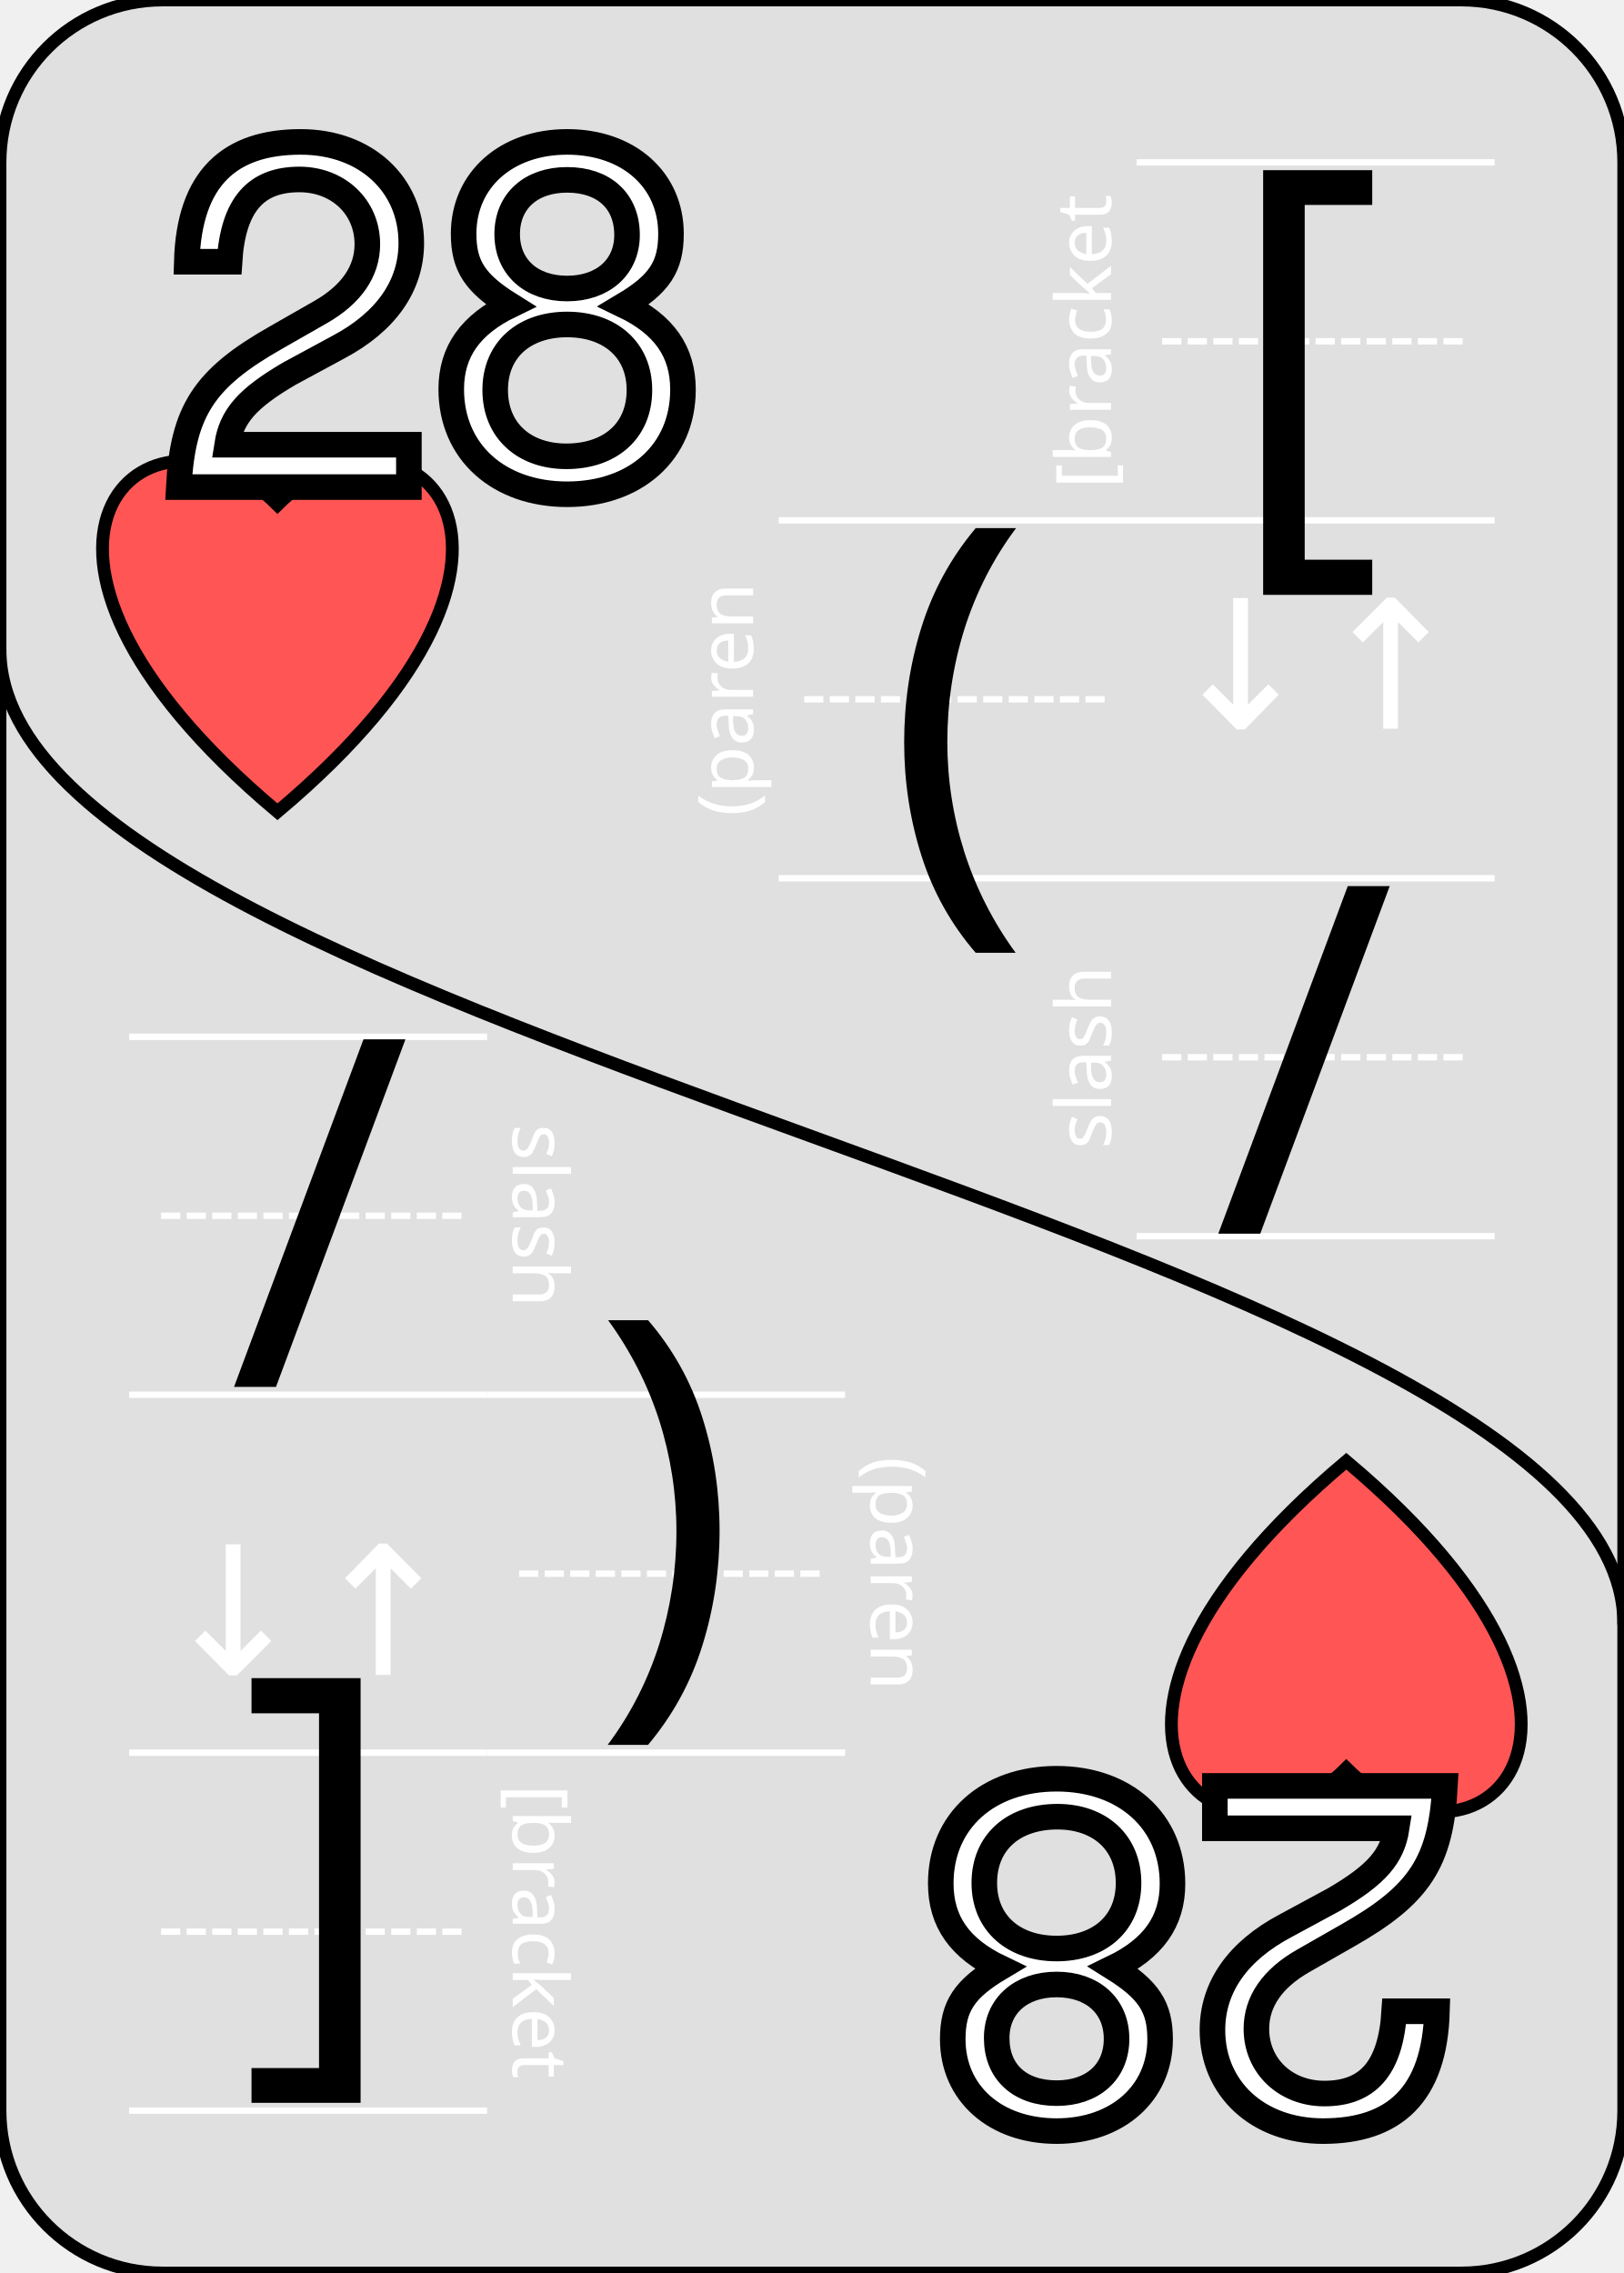
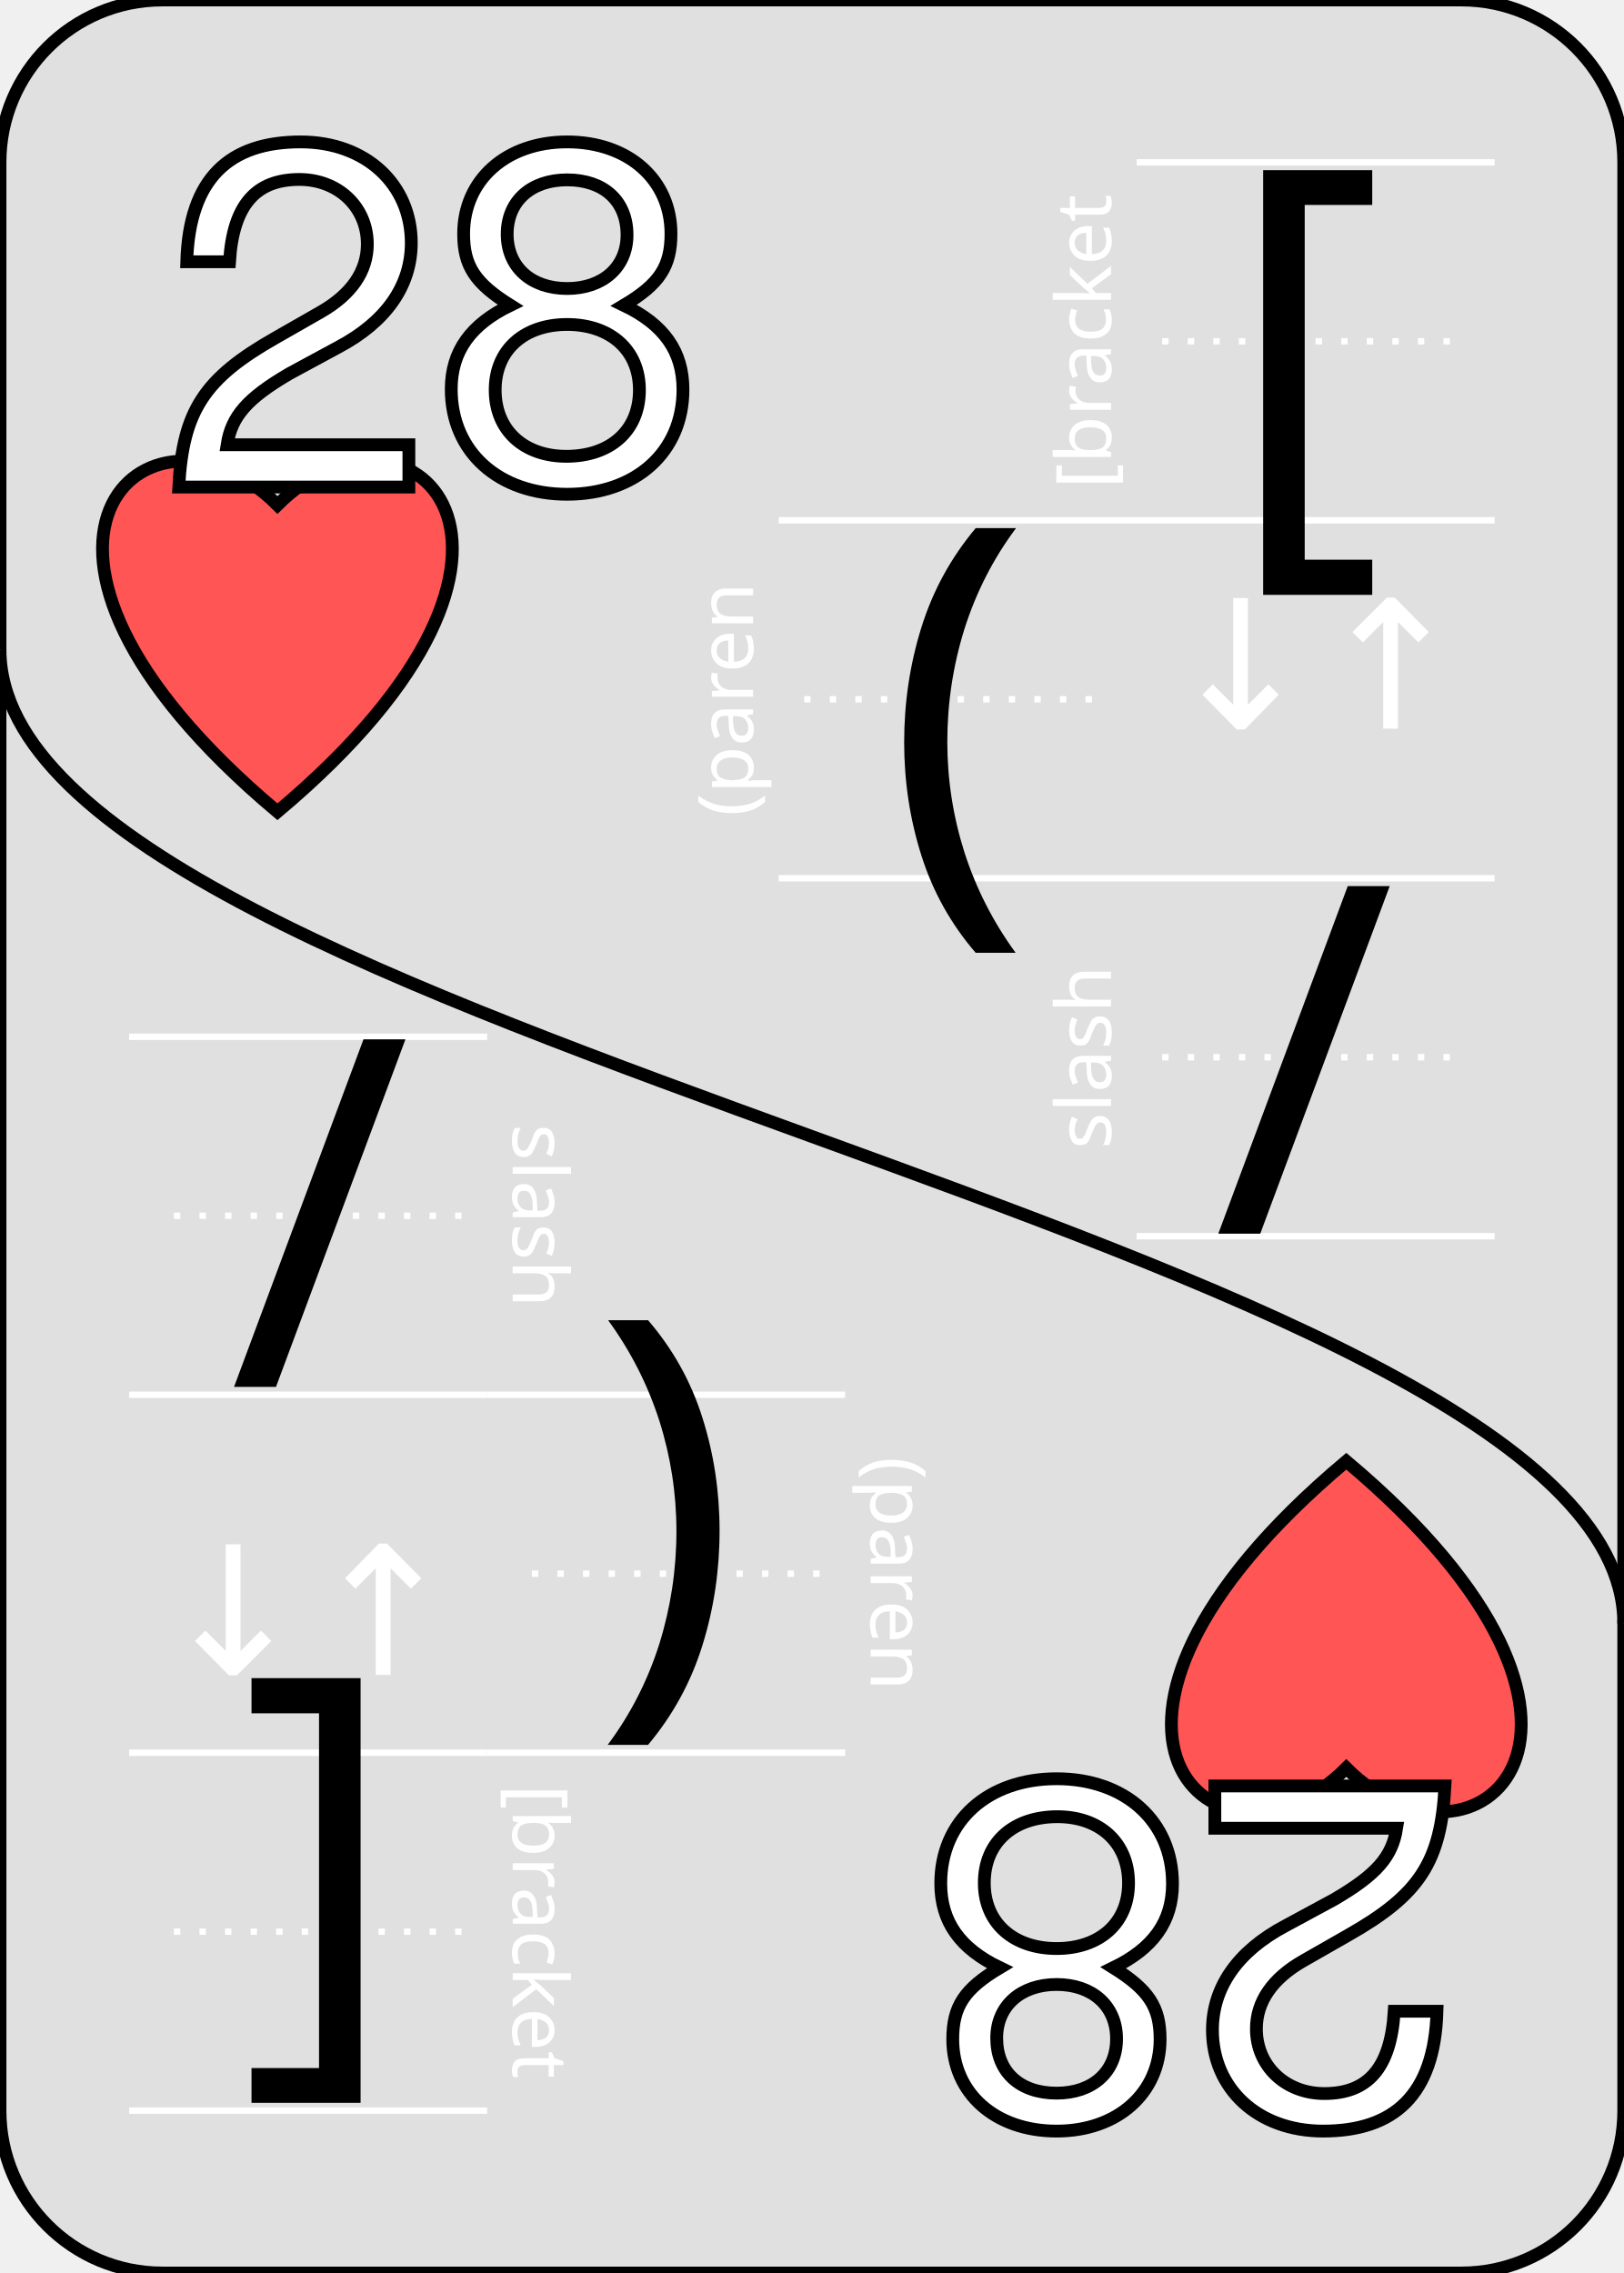
<svg xmlns="http://www.w3.org/2000/svg" xmlns:xlink="http://www.w3.org/1999/xlink" width="2.5in" height="3.5in" viewBox="0 0 63.5 88.9" version="1.1" id="svg1547">
-   <defs id="defs1544">
-     <g id="heart-full" transform="translate(-7,-14)">
-       <path style="fill:none;stroke:#000000;stroke-width:1.0;stroke-linecap:butt;stroke-linejoin:miter;stroke-opacity:1" d="M 7,14 C -5.5,3.5 2,-3 7,2 12,-3 19.5,3.5 7,14 Z" />
+   <style>
+    text { font-family:'Helvetica Neue'; font-size:19.05; line-height:1; fill:#000000;fill-opacity:1;stroke:none; }
+    g.emoji path, g.emoji ellipse, g.emoji circle  { fill:none;stroke:#000000;stroke-width:1.0;stroke-linecap:round;stroke-miterlimit:4;stroke-dasharray:none;stroke-opacity:1 }
+    text.number { fill:#ffffff;fill-opacity:1;stroke:#000000;stroke-width:0.5; }
+    g#formats-dark text { font-size:7px;fill:#ffffff; }
+    g#thumb-up text, g#thumb-down text { font-size:7px; }
+    path  { fill:none;stroke:#000000;stroke-width:1.0;stroke-linecap:butt;stroke-linejoin:miter;stroke-opacity:1; }
+    path.suit { fill:#808080;stroke:#000000;stroke-width:0.5; }
+    g#border path  { fill:#e0e0e0;fill-opacity:1;stroke:#000000;stroke-width:0.5;stroke-opacity:1;stroke-miterlimit:4;stroke-dasharray:none; }
+    g#lines path { fill:none;stroke:#ffffff;stroke-width:0.25;stroke-linecap:butt;stroke-linejoin:miter;stroke-miterlimit:4;stroke-dasharray:none;stroke-dashoffset:0;stroke-opacity:1 }
+    g#lines-dark path { fill:none;stroke:#000000;stroke-width:0.5;stroke-linecap:butt;stroke-linejoin:miter;stroke-miterlimit:4;stroke-dasharray:none;stroke-dashoffset:0;stroke-opacity:1; }
+    g#lines path.lines-center { stroke-dasharray:0.25, 0.75;}
+   </style>
+   <defs>
+     <g id="heart-full" class="emoji" transform="translate(-7,-14)">
+       <path d="M 7,14 C -5.5,3.5 2,-3 7,2 12,-3 19.5,3.5 7,14 Z" />
    </g>
-     <g id="heart-broken" transform="translate(-7,-14)">
-       <path style="fill:none;stroke:#000000;stroke-width:1;stroke-linecap:butt;stroke-linejoin:miter;stroke-opacity:1" d="M 3.119,0.918 C -0.516,1.134 -2.304,6.546 6.573,13.572 L 10.056,6.195 5.805,7.761 6.763,2.319 C 5.546,1.284 4.244,0.851 3.119,0.918 Z" />
-       <path style="fill:none;stroke:#000000;stroke-width:1;stroke-linecap:butt;stroke-linejoin:miter;stroke-opacity:1" d="M 11.598,-0.031 C 10.627,-0.087 9.524,0.229 8.459,0.983 L 6.937,5.754 12.36,4.47 6.655,12.992 c 0.148,0.146 0.298,0.292 0.453,0.44 C 17.163,6.008 15.371,0.19 11.598,-0.031 Z" />
+     <g id="heart-broken" class="emoji" transform="translate(-7,-14)">
+       <path d="M 3.119,0.918 C -0.516,1.134 -2.304,6.546 6.573,13.572            L 10.056,6.195 5.805,7.761 6.763,2.319            C 5.546,1.284 4.244,0.851 3.119,0.918 Z" />
+       <path d="M 11.598,-0.031 C 10.627,-0.087 9.524,0.229 8.459,0.983            L 6.937,5.754 12.36,4.47 6.655,12.992            c 0.148,0.146 0.298,0.292 0.453,0.44            C 17.163,6.008 15.371,0.19 11.598,-0.031 Z" />
    </g>
-     <g id="thumb">
-       <path style="fill:none;stroke:#000000;stroke-width:1;stroke-linecap:butt;stroke-linejoin:miter;stroke-opacity:1;stroke-miterlimit:4;stroke-dasharray:none" d="m 0.25,6 h 4 C 3.761,3.426 2.261,0.331 6.095,0.464 9.005,0.565 8.214,3.28 7.75,6 c 3,0 7,1 4,3 1,1 1,1 0,2 2,1 2,3 -11.5,2 z" id="thumb-hand" />
-       <path style="fill:none;stroke:#000000;stroke-width:0.5;stroke-linecap:butt;stroke-linejoin:miter;stroke-opacity:1;stroke-miterlimit:4;stroke-dasharray:none" d="m 4.722,1.807 c 0,0 0.175,2.379 1.03,2.351 0.834,-0.027 0.855,-2.351 0.855,-2.351 z" id="thumb-nail" />
+     <g id="thumb" class="emoji">
+       <path d="m 0.25,6 h 4 C 3.761,3.426 2.261,0.331 6.095,0.464           9.005,0.565 8.214,3.28 7.75,6 c 3,0 7,1 4,3 1,1 1,1 0,2 2,1 2,3 -11.5,2 z" id="thumb-hand" />
+       <path style="stroke-width:0.5" d="m 4.722,1.807 c 0,0 0.175,2.379 1.03,2.351           0.834,-0.027 0.855,-2.351 0.855,-2.351 z" id="thumb-nail" />
    </g>
-     <g id="thumb-up" transform="translate(-7,-14)">
-       <use x="0" y="0" xlink:href="#thumb" />
-       <text xml:space="preserve" text-anchor="middle" style="font-size:7px;line-height:1;font-family:sans-serif;fill:#000000;fill-opacity:1;stroke:#ffffff;stroke-width:0;stroke-miterlimit:4;stroke-dasharray:none;stroke-opacity:1" x="6" y="12">+1</text>
+     <g id="thumb-up" class="emoji" transform="translate(-7,-14)">
+       <use xlink:href="#thumb" />
+       <text text-anchor="middle" x="6" y="12">+1</text>
    </g>
-     <g id="thumb-down" transform="translate(-7,-14)">
-       <use x="0" y="0" transform="matrix(1,0,0,-1,0,14)" xlink:href="#thumb" />
-       <text xml:space="preserve" text-anchor="middle" style="font-size:7px;line-height:1;font-family:sans-serif;fill:#000000;fill-opacity:1;stroke:#ffffff;stroke-width:0;stroke-miterlimit:4;stroke-dasharray:none;stroke-opacity:1" x="7" y="7">-1</text>
+     <g id="thumb-down" class="emoji" transform="translate(-7,-14)">
+       <use transform="matrix(1,0,0,-1,0,14)" xlink:href="#thumb" />
+       <text text-anchor="middle" x="7" y="7">-1</text>
    </g>
-     <g id="sad" transform="translate(-7,-14)">
-       <ellipse style="fill:none;stroke:#000000;stroke-width:1.0;stroke-linecap:round;stroke-miterlimit:4;stroke-dasharray:none;stroke-dashoffset:3.467;stroke-opacity:1" id="sad-right-eye" cx="9.5" cy="4" rx="0.25" ry="0.75" />
-       <ellipse style="fill:none;stroke:#000000;stroke-width:1.0;stroke-linecap:round;stroke-miterlimit:4;stroke-dasharray:none;stroke-dashoffset:3.467;stroke-opacity:1" id="sad-left-eye" cx="4.5" cy="4" rx="0.25" ry="0.75" />
-       <circle style="fill:none;stroke:#000000;stroke-width:1.0;stroke-linecap:round;stroke-miterlimit:4;stroke-dasharray:none;stroke-dashoffset:3.467;stroke-opacity:1" id="sad-face" cx="7" cy="7" r="7" />
-       <path style="fill:none;stroke:#000000;stroke-width:1.0;stroke-linecap:round;stroke-linejoin:miter;stroke-miterlimit:4;stroke-dasharray:none;stroke-opacity:1" d="m 3,10 c 1.5,-3 6,-3 8,0" id="sad-frown" />
+     <g id="sad" class="emoji" transform="translate(-7,-14)">
+       <ellipse id="sad-right-eye" cx="9.5" cy="4" rx="0.25" ry="0.75" />
+       <ellipse id="sad-left-eye" cx="4.5" cy="4" rx="0.25" ry="0.75" />
+       <circle id="sad-face" cx="7" cy="7" r="7" />
+       <path d="m 3,10 c 1.5,-3 6,-3 8,0" id="sad-frown" />
    </g>
-     <g id="happy" transform="translate(-7,-14)">
-       <ellipse style="fill:none;stroke:#000000;stroke-width:1.0;stroke-linecap:round;stroke-miterlimit:4;stroke-dasharray:none;stroke-dashoffset:3.467;stroke-opacity:1" id="happy-right-eye" cx="9.5" cy="4" rx="0.25" ry="0.75" />
-       <ellipse style="fill:none;stroke:#000000;stroke-width:1.0;stroke-linecap:round;stroke-miterlimit:4;stroke-dasharray:none;stroke-dashoffset:3.467;stroke-opacity:1" id="happy-left-eye" cx="4.5" cy="4" rx="0.25" ry="0.75" />
-       <circle style="fill:none;stroke:#000000;stroke-width:1.0;stroke-linecap:round;stroke-miterlimit:4;stroke-dasharray:none;stroke-dashoffset:3.467;stroke-opacity:1" id="happy-face" cx="7" cy="7" r="7" />
-       <path style="fill:none;stroke:#000000;stroke-width:1.0;stroke-linecap:round;stroke-linejoin:miter;stroke-miterlimit:4;stroke-dasharray:none;stroke-opacity:1" d="m 3,8 c 1.5,4 6,4 8,0" id="happy-smile" />
+     <g id="happy" class="emoji" transform="translate(-7,-14)">
+       <ellipse id="happy-right-eye" cx="9.5" cy="4" rx="0.25" ry="0.75" />
+       <ellipse id="happy-left-eye" cx="4.5" cy="4" rx="0.25" ry="0.75" />
+       <circle id="happy-face" cx="7" cy="7" r="7" />
+       <path d="m 3,8 c 1.5,4 6,4 8,0" id="happy-smile" />
    </g>
-     <path id="suit-heart" transform="translate(-2.5,-14)" style="fill:#ff5555;stroke:#000000;stroke-width:0.5;stroke-linecap:butt;stroke-linejoin:miter;stroke-opacity:1" d="M 7,14 C -5.5,3.5 2,-3 7,2 12,-3 19.5,3.5 7,14 Z" />
-     <path id="suit-club" transform="translate(1,0) scale(0.80)" d="m 7.5,-8 c 0,0 2.375,-1.9 2.375,-4.534               0,-1.542 -1.369,-4.102 -4.534,-4.102 -3.165,0 -4.534,2.561               -4.534,4.102 0,2.634 2.375,4.534 2.375,4.534               -2.638,-2.055 -7.341,-0.652 -7.341,3.455 0,2.056 1.68,4.318               4.318,4.318 3.165,0 4.534,-3.455 4.534,-3.455 0,0 0.402,3.938               -1.943,6.046 h 5.182 c -2.345,-2.107 -1.943,-6.046 -1.943,-6.046 0,0               1.369,3.455 4.534,3.455 2.639,0 4.318,-2.263 4.318,-4.318 0,-4.107               -4.703,-5.51 -7.341,-3.455 z" style="fill:#55ff55;fill-opacity:1;stroke:#000000;stroke-width:0.5;stroke-linecap:butt;stroke-linejoin:miter;stroke-miterlimit:4;stroke-dasharray:none;stroke-opacity:1" />
-     <path style="fill:#5555ff;fill-opacity:1;stroke:#000000;stroke-width:0.5px;stroke-linecap:butt;stroke-linejoin:miter;stroke-opacity:1" d="m 5.29,1.75 -8,-12 8,-5 8,5 z" id="suit-diamond" />
-     <path transform="matrix(0.2,0,0,0.2,-2.5,-15)" style="fill:#555555;fill-opacity:1;stroke:#000000;stroke-width:2.5px;stroke-linecap:butt;stroke-linejoin:miter;stroke-opacity:1" d="M 13.112,27.126 C -17.91,53.625 12.262,72.925 36.79,60.273 36.665,66.67 30.803,72.893 27.039,78.719 H 53.521 C 49.644,73.056 42.911,66.689 42.933,60.273 67.975,72.301 94.607,51.326 66.821,27.126 52.332,13.835 43.275,3.494 39.861,-0.021 36.748,3.406 28.454,13.485 13.112,27.126 Z" id="suit-spade" />
+     <path id="suit-heart" class="suit" style="fill:#ff5555" transform="translate(-2.5,-14)" d="M 7,14 C -5.5,3.5 2,-3 7,2 12,-3 19.5,3.5 7,14 Z" />
+     <path id="suit-club" class="suit" style="fill:#55ff55" transform="translate(1,0) scale(0.80)" d="m 7.5,-8 c 0,0 2.375,-1.9 2.375,-4.534               0,-1.542 -1.369,-4.102 -4.534,-4.102 -3.165,0 -4.534,2.561               -4.534,4.102 0,2.634 2.375,4.534 2.375,4.534               -2.638,-2.055 -7.341,-0.652 -7.341,3.455 0,2.056 1.68,4.318               4.318,4.318 3.165,0 4.534,-3.455 4.534,-3.455 0,0 0.402,3.938               -1.943,6.046 h 5.182 c -2.345,-2.107 -1.943,-6.046 -1.943,-6.046 0,0               1.369,3.455 4.534,3.455 2.639,0 4.318,-2.263 4.318,-4.318 0,-4.107               -4.703,-5.51 -7.341,-3.455 z" />
+     <path id="suit-diamond" class="suit" style="fill:#5555ff" d="m 5.29,1.75 -8,-12 8,-5 8,5 z" />
+     <path id="suit-spade" class="suit" style="fill:#555555; stroke-width: 2.5;" transform="matrix(0.2,0,0,0.2,-2.5,-15)" d="M 13.112,27.126 C -17.91,53.625 12.262,72.925 36.79,60.273 36.665,66.67 30.803,72.893 27.039,78.719 H 53.521 C 49.644,73.056 42.911,66.689 42.933,60.273 67.975,72.301 94.607,51.326 66.821,27.126 52.332,13.835 43.275,3.494 39.861,-0.021 36.748,3.406 28.454,13.485 13.112,27.126 Z" />
    <g id="lines">
-       <path style="fill:none;stroke:#ffffff;stroke-width:0.25;stroke-linecap:butt;stroke-linejoin:miter;stroke-miterlimit:4;stroke-dasharray:none;stroke-dashoffset:0;stroke-opacity:1" d="m 0,0 14,0" id="path957-3" />
-       <path style="fill:none;stroke:#ffffff;stroke-width:0.25;stroke-linecap:butt;stroke-linejoin:miter;stroke-miterlimit:4;stroke-dasharray:0.75, 0.25;stroke-dashoffset:0;stroke-opacity:1" d="m 1,7 12,0" id="path957-2-2-2" />
-       <path style="fill:none;stroke:#ffffff;stroke-width:0.25;stroke-linecap:butt;stroke-linejoin:miter;stroke-miterlimit:4;stroke-dasharray:none;stroke-dashoffset:0;stroke-opacity:1" d="m 0,14 14,0" id="path957-2-99" />
+       <path d="m 0,0 14,0" />
+       <path class="lines-center" d="m 1,7 12,0" />
+       <path d="m 0,14 14,0" />
    </g>
    <g id="lines-dark">
-       <path style="fill:none;stroke:#000000;stroke-width:0.5;stroke-linecap:butt;stroke-linejoin:miter;stroke-miterlimit:4;stroke-dasharray:none;stroke-dashoffset:0;stroke-opacity:1" d="m 0,0 14,0" id="path957-3" />
-       <path style="fill:none;stroke:#000000;stroke-width:0.5;stroke-linecap:butt;stroke-linejoin:miter;stroke-miterlimit:4;stroke-dasharray:none;stroke-dashoffset:0;stroke-opacity:1" d="m 0,14 14,0" id="path957-2-99" />
+       <path d="m 0,0 14,0" id="path957-3" />
+       <path d="m 0,14 14,0" />
    </g>
    <g id="translate-text">
      <text xml:space="preserve" style="font-size:19.05px;line-height:1;font-family:sans-serif;fill:#000000;fill-opacity:1;stroke:#ffffff;stroke-width:0;stroke-miterlimit:4;stroke-dasharray:none;stroke-opacity:1" x="37.45" y="34.25" text-anchor="middle" id="translate">(</text>
      <text xml:space="preserve" style="font-size:19.05px;line-height:1;font-family:sans-serif;fill:#000000;fill-opacity:1;stroke:#ffffff;stroke-width:0;stroke-miterlimit:4;stroke-dasharray:none;stroke-opacity:1" x="51" y="20.25" text-anchor="middle" id="translate-up">[</text>
      <text xml:space="preserve" style="font-size:19.05px;line-height:1;font-family:sans-serif;fill:#000000;fill-opacity:1;stroke:#ffffff;stroke-width:0;stroke-miterlimit:4;stroke-dasharray:none;stroke-opacity:1" x="51" y="48.25" text-anchor="middle" id="translate-down">/</text>
    </g>
    <g id="translate-pics">
      <use x="37.45" y="34.25" xlink:href="#(" id="pic" />
      <use x="51" y="20.25" xlink:href="#[" id="pic-up" />
      <use x="51" y="48.25" xlink:href="#/" id="pic-down" />
    </g>
    <g id="formats">
      <g id="formats-up" transform="translate(44.45,6.35)">
        <use xlink:href="#lines" id="lines-up" />
        <text transform="rotate(-90) translate(-7,-1)" xml:space="preserve" text-anchor="middle" style="font-size:3px;line-height:1;font-family:sans-serif;fill:#ffffff;fill-opacity:1;stroke:#ffffff;stroke-width:0;stroke-miterlimit:4;stroke-dasharray:none;stroke-opacity:1">[bracket</text>
      </g>
      <g id="formats-plain" transform="translate(30.45,20.35)">
        <use xlink:href="#lines" id="lines-plain" />
        <text transform="rotate(-90) translate(-7,-1)" xml:space="preserve" text-anchor="middle" style="font-size:3px;line-height:1;font-family:sans-serif;fill:#ffffff;fill-opacity:1;stroke:#ffffff;stroke-width:0;stroke-miterlimit:4;stroke-dasharray:none;stroke-opacity:1">(paren</text>
      </g>
      <g id="formats-down" transform="translate(44.45,34.35)">
        <use xlink:href="#lines" id="lines-down" />
        <text transform="rotate(-90) translate(-7,-1)" xml:space="preserve" text-anchor="middle" style="font-size:3px;line-height:1;font-family:sans-serif;fill:#ffffff;fill-opacity:1;stroke:#ffffff;stroke-width:0;stroke-miterlimit:4;stroke-dasharray:none;stroke-opacity:1">slash</text>
      </g>
      <text xml:space="preserve" text-anchor="middle" style="font-size:7px;line-height:1;font-family:sans-serif;fill:#ffffff;fill-opacity:1;stroke:#ffffff;stroke-width:0;stroke-miterlimit:4;stroke-dasharray:none;stroke-opacity:1" x="51.45" y="28.50">↓↑</text>
    </g>
    <g id="formats-dark">
      <g id="formats-dark-up" transform="translate(44.45,6.35)">
        <use xlink:href="#lines-dark" id="lines-dark-up" />
-         <text transform="translate(16,9)" xml:space="preserve" text-anchor="end" style="font-size:7px;line-height:1;font-family:sans-serif;fill:#ffffff;fill-opacity:1;stroke:#ffffff;stroke-width:0;stroke-miterlimit:4;stroke-dasharray:none;stroke-opacity:1">[bracket</text>
+         <text transform="translate(16,9)" xml:space="preserve" text-anchor="end">[bracket</text>
      </g>
      <g id="formats-dark-plain" transform="translate(30.45,20.35)">
        <use xlink:href="#lines-dark" id="lines-dark-plain" />
-         <text transform="translate(16,9)" xml:space="preserve" text-anchor="end" style="font-size:7px;line-height:1;font-family:sans-serif;fill:#ffffff;fill-opacity:1;stroke:#ffffff;stroke-width:0;stroke-miterlimit:4;stroke-dasharray:none;stroke-opacity:1">(paren</text>
+         <text transform="translate(16,9)" xml:space="preserve" text-anchor="end">(paren</text>
      </g>
      <g id="formats-dark-down" transform="translate(44.45,34.35)">
        <use xlink:href="#lines-dark" id="lines-dark-down" />
-         <text transform="translate(16,9)" xml:space="preserve" text-anchor="end" style="font-size:7px;line-height:1;font-family:sans-serif;fill:#ffffff;fill-opacity:1;stroke:#ffffff;stroke-width:0;stroke-miterlimit:4;stroke-dasharray:none;stroke-opacity:1">slash</text>
+         <text transform="translate(16,9)" xml:space="preserve" text-anchor="end">slash</text>
      </g>
-       <text xml:space="preserve" text-anchor="middle" style="font-size:25.4px;line-height:1;font-family:sans-serif;fill:#000000;fill-opacity:1;stroke:#ffffff;stroke-width:0;stroke-miterlimit:4;stroke-dasharray:none;stroke-opacity:1" x="51.45" y="36">↓↑</text>
+       <text xml:space="preserve" text-anchor="middle" style="fill:#000000;font-size:150%" x="51.45" y="36">↓↑</text>
    </g>
  </defs>
  <g id="layer1">
-     <path id="border" d="m 6.35,0 h 50.8 a 6.35,6.35 45 0 1 6.35,6.35 v 76.2 a 6.35,6.35 135 0 1 -6.35,6.35 H 6.35 A 6.35,6.35 45 0 1 0,82.55 V 6.35 A 6.35,6.35 135 0 1 6.35,0 Z" style="fill:#e0e0e0;fill-opacity:1;stroke:#000000;stroke-width:0.5;stroke-opacity:1;stroke-miterlimit:4;stroke-dasharray:none" />
-     <path style="fill:none;stroke:#000000;stroke-width:0.5;stroke-linecap:round;stroke-linejoin:miter;stroke-miterlimit:4;stroke-dasharray:none;stroke-opacity:1" d="M 0,25.4 C 0,40.4 63.5,48.5 63.5,63.5" id="separator" />
+     <g id="border">
+       <path id="border-card" d="m 6.35,0 h 50.8 a 6.35,6.35 45 0 1 6.35,6.35 v 76.2 a 6.35,6.35 135 0 1 -6.35,6.35 H 6.35 A 6.35,6.35 45 0 1 0,82.55 V 6.35 A 6.35,6.35 135 0 1 6.35,0 Z" />
+       <path id="border-separator" d="M 0,25.4 C 0,40.4 63.5,48.5 63.5,63.5" />
+     </g>
    <g id="upward">
      <use xlink:href="#formats" />
      <g id="suite-number" transform="translate(6.35,19.05)">
        <use x="0" y="12.7" xlink:href="#suit-heart" id="suit" />
-         <text xml:space="preserve" style="font-style:normal;font-variant:normal;font-weight:normal;font-stretch:normal;font-size:19.05;line-height:1.25;font-family:'Helvetica Neue';-inkscape-font-specification:'Helvetica Neue';fill:#ffffff;fill-opacity:1;stroke:#000000;stroke-width:1;stroke-miterlimit:4;stroke-dasharray:none;stroke-opacity:1" id="number">28</text>
+         <text class="number">28</text>
      </g>
      <use xlink:href="#translate-text" />
    </g>
    <use xlink:href="#upward" transform="rotate(180,31.75,44.45)" />
  </g>
</svg>
